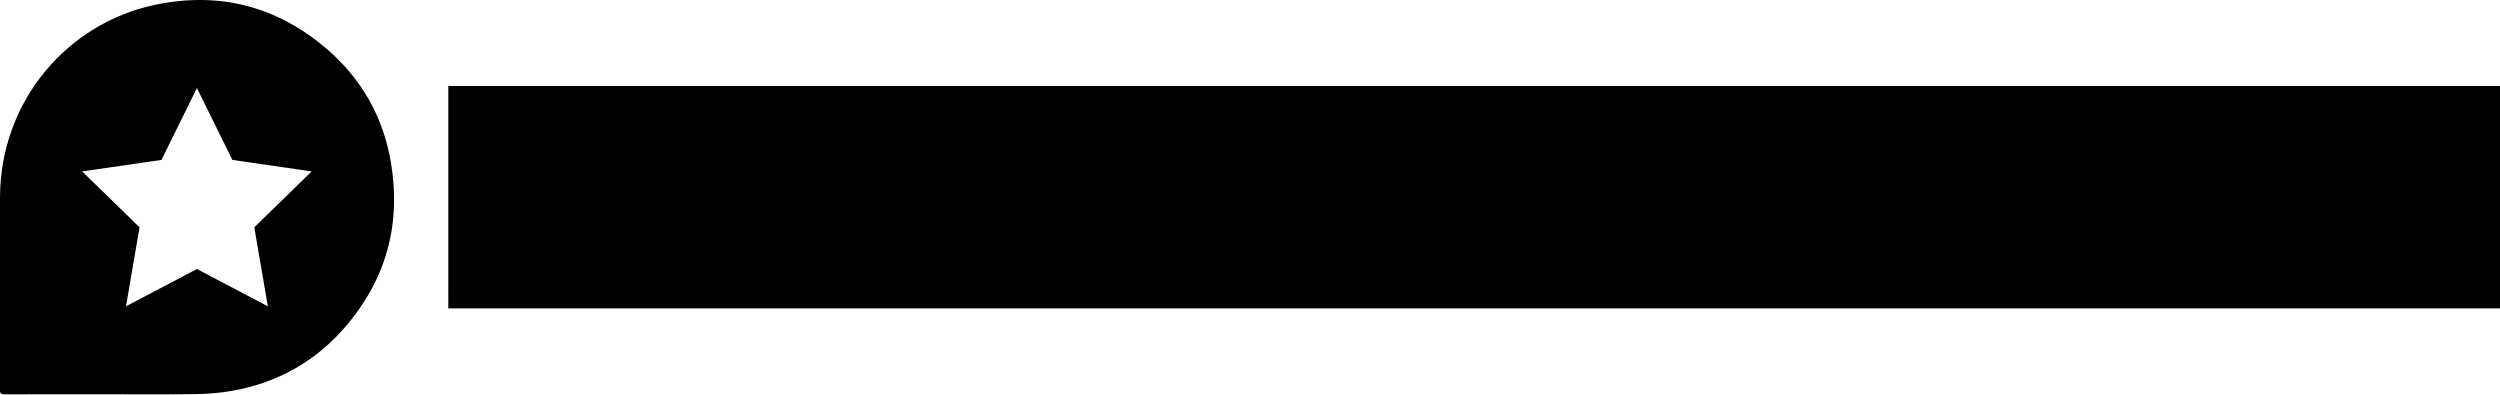
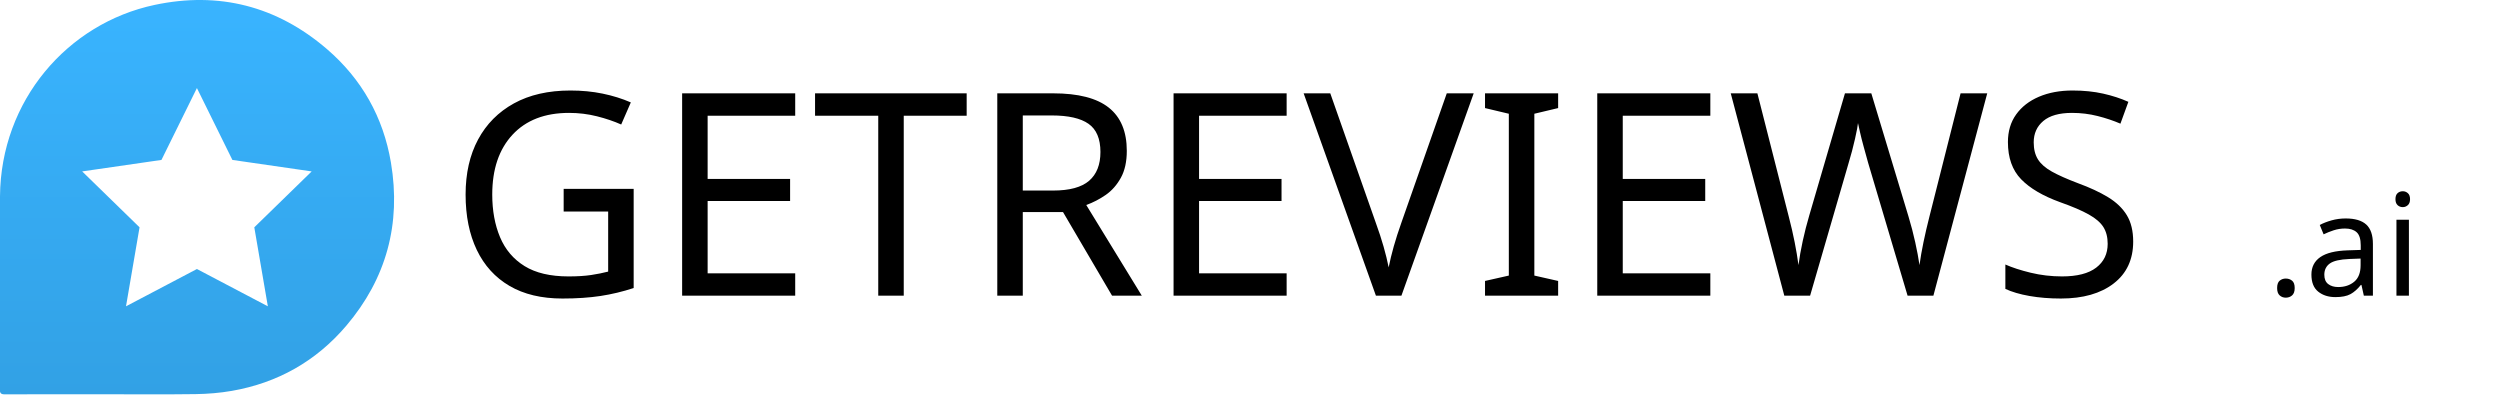
<svg xmlns="http://www.w3.org/2000/svg" version="1.1" id="Layer_1" x="0px" y="0px" viewBox="0 0 2999.2 473.11" style="enable-background:new 0 0 2999.2 473.11;" xml:space="preserve">
  <style type="text/css">
	.st0{fill:none;}
	.st1{font-family:'Poppins-ExtraBold';}
	.st2{font-size:340px;}
	.st3{font-family:'Poppins-Regular';}
	.st4{font-size:170px;}
	.st5{fill:url(#SVGID_1_);}
</style>
-   <rect x="537.84" y="103.14" className="st0" width="2657.83" height="266.83" />
+   <rect x="537.84" y="103.14" class="st0" width="2657.83" height="266.83" />
  <text transform="matrix(1 0 0 1 537.835 354.7345)">
-     <tspan x="0" y="0" className="st1 st2">GETREVIEWS</tspan>
-     <tspan x="2181.75" y="0" className="st3 st4">.ai</tspan>
+     <tspan x="0" y="0" class="st1 st2">GETREVIEWS</tspan>
+     <tspan x="2181.75" y="0" class="st3 st4">.ai</tspan>
  </text>
  <linearGradient id="SVGID_1_" gradientUnits="userSpaceOnUse" x1="236.242" y1="473.109" x2="236.242" y2="-2.102814e-05">
    <stop offset="0" style="stop-color:#32A1E5" />
    <stop offset="1" style="stop-color:#39B4FF" />
  </linearGradient>
-   <path className="st5" d="M469,195.06c-9.18-54.53-35.11-100.41-76.93-136.31C332.17,7.33,262.66-10.51,185.41,5.91  C80.9,28.13,0.94,120.64,0,235.51c-0.63,77.14-0.08,154.29-0.22,231.43c-0.01,4.84,1.36,6.17,6.17,6.15  c39.32-0.18,78.64-0.1,117.97-0.1c36.99,0,73.98,0.35,110.97-0.18c14.41-0.21,28.95-1.41,43.14-3.87  c55.02-9.55,101.23-35.68,137.33-78.09C463.57,334.21,481.35,268.44,469,195.06z M321.33,367.47l-85.09-44.74l-85.08,44.74  l16.25-94.77l-68.83-67.06l95.12-13.78l42.54-86.22l42.55,86.22l95.12,13.78l-68.83,67.06L321.33,367.47z" />
+   <path class="st5" d="M469,195.06c-9.18-54.53-35.11-100.41-76.93-136.31C332.17,7.33,262.66-10.51,185.41,5.91  C80.9,28.13,0.94,120.64,0,235.51c-0.63,77.14-0.08,154.29-0.22,231.43c-0.01,4.84,1.36,6.17,6.17,6.15  c39.32-0.18,78.64-0.1,117.97-0.1c36.99,0,73.98,0.35,110.97-0.18c14.41-0.21,28.95-1.41,43.14-3.87  c55.02-9.55,101.23-35.68,137.33-78.09C463.57,334.21,481.35,268.44,469,195.06z M321.33,367.47l-85.09-44.74l-85.08,44.74  l16.25-94.77l-68.83-67.06l95.12-13.78l42.54-86.22l42.55,86.22l95.12,13.78l-68.83,67.06L321.33,367.47z" />
</svg>
